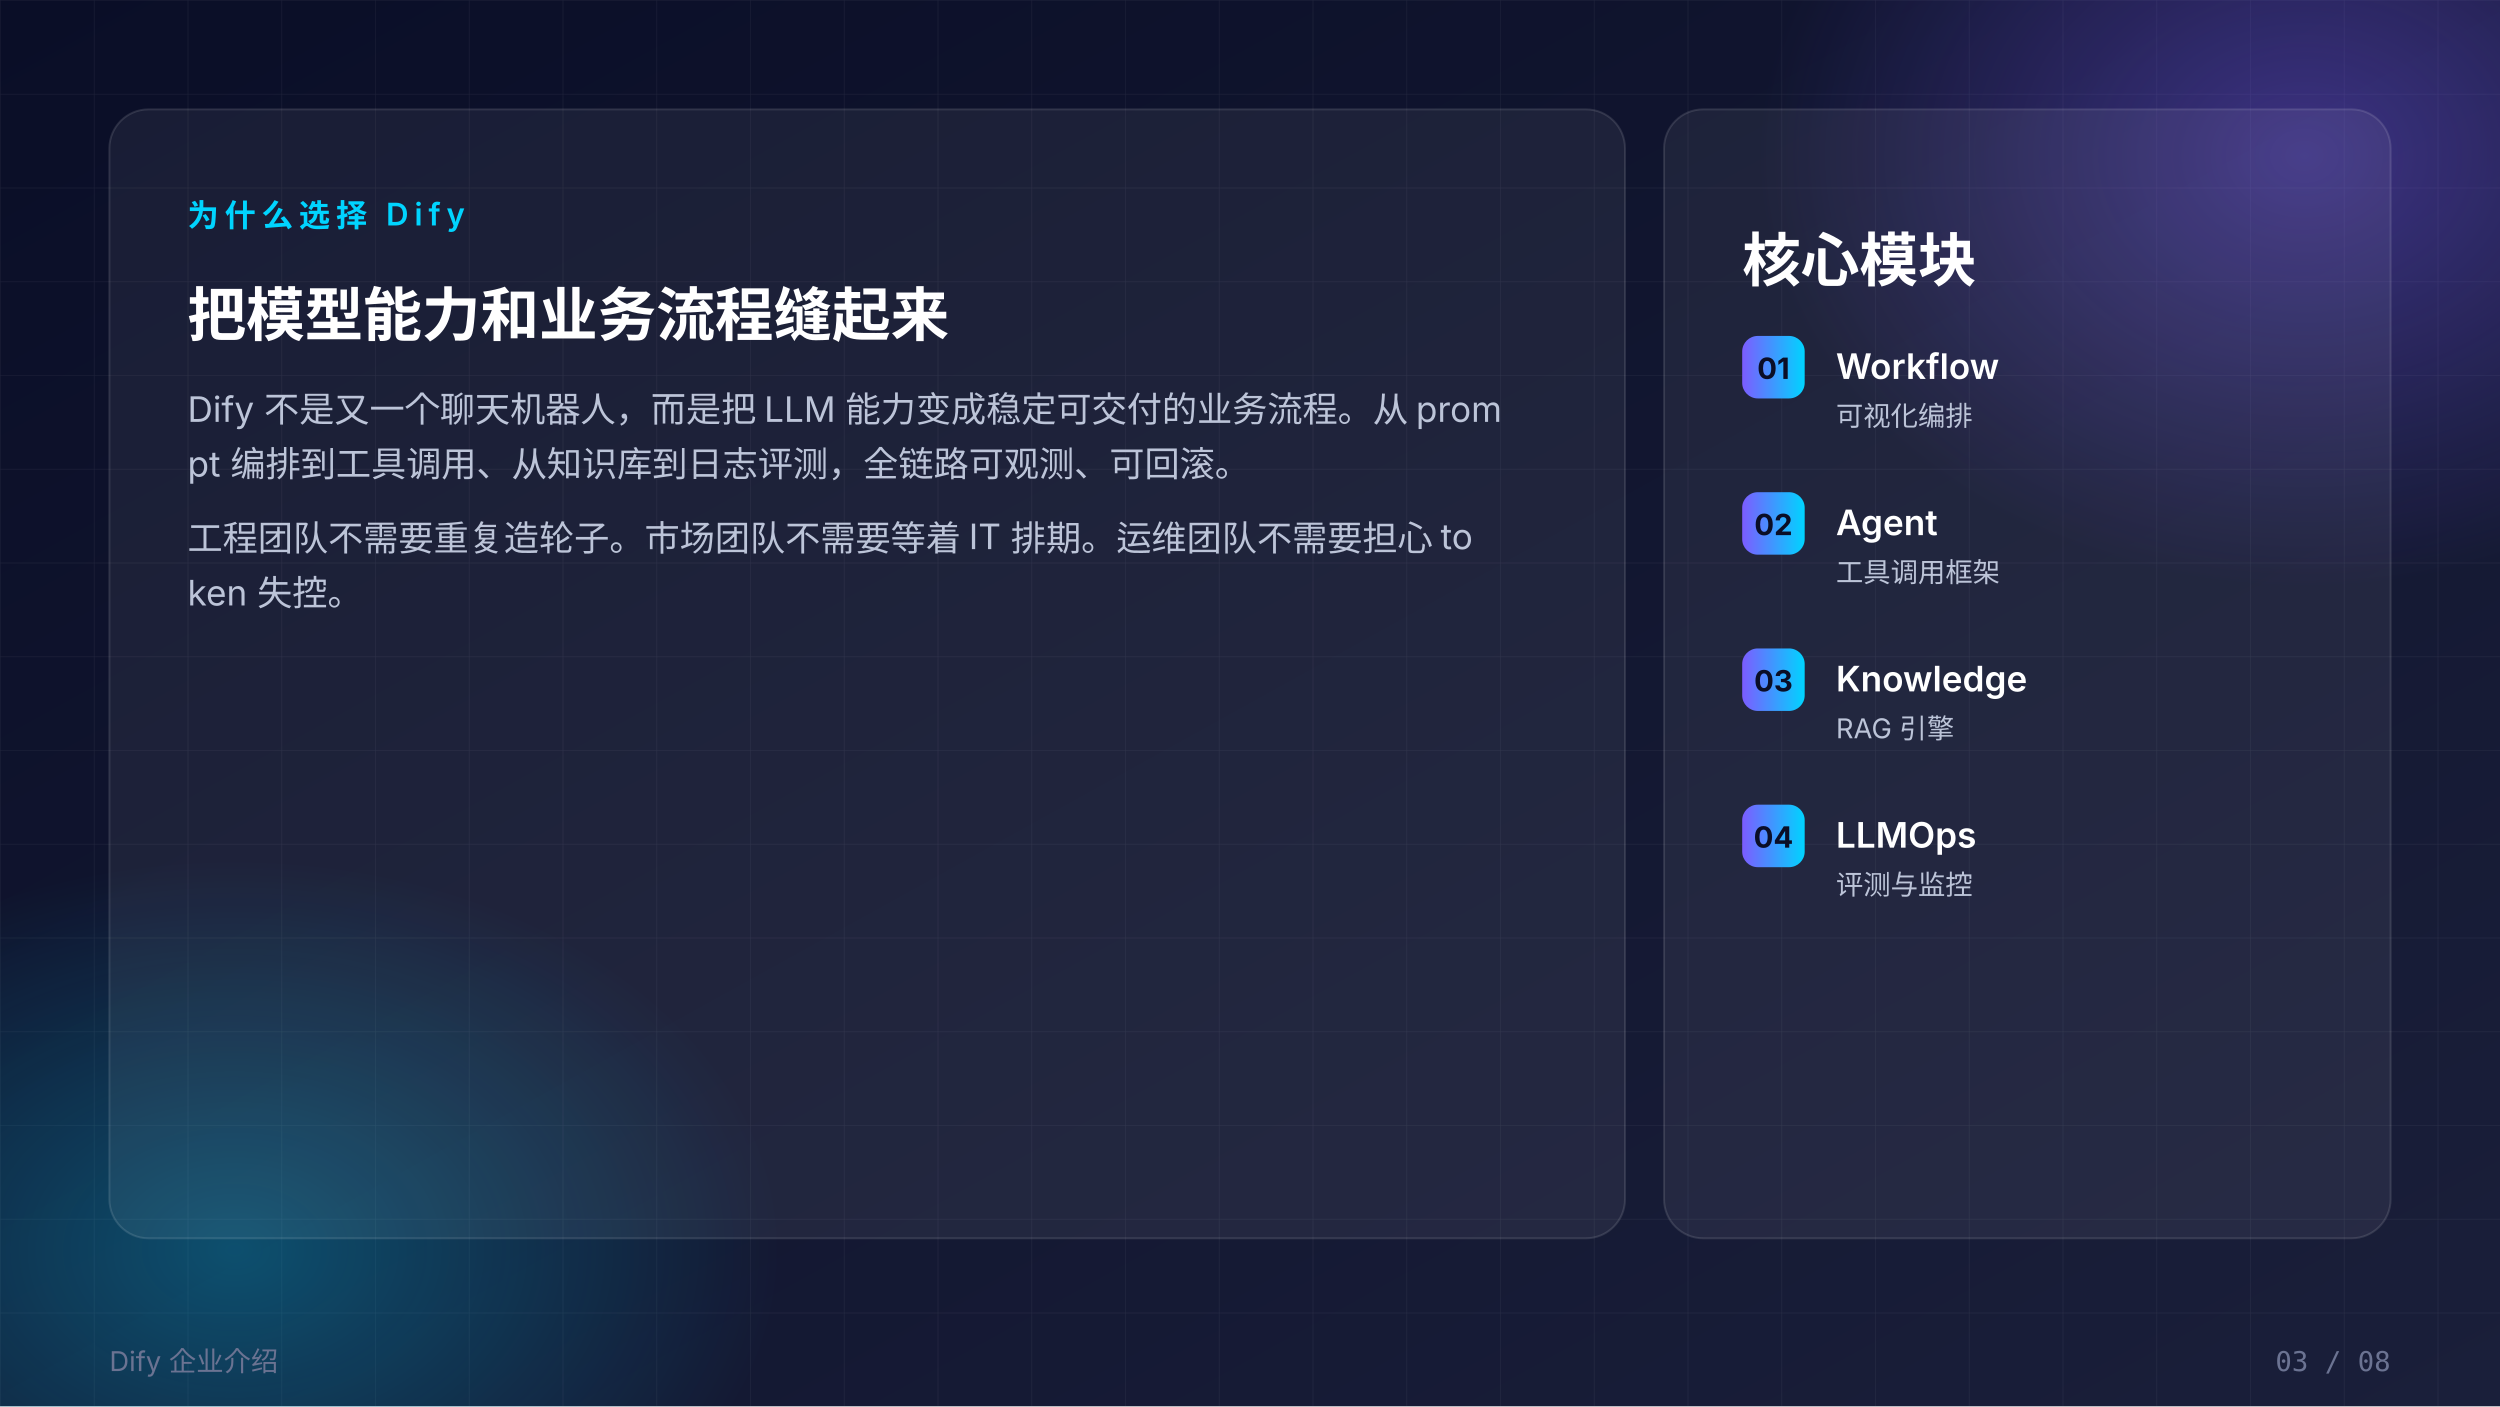
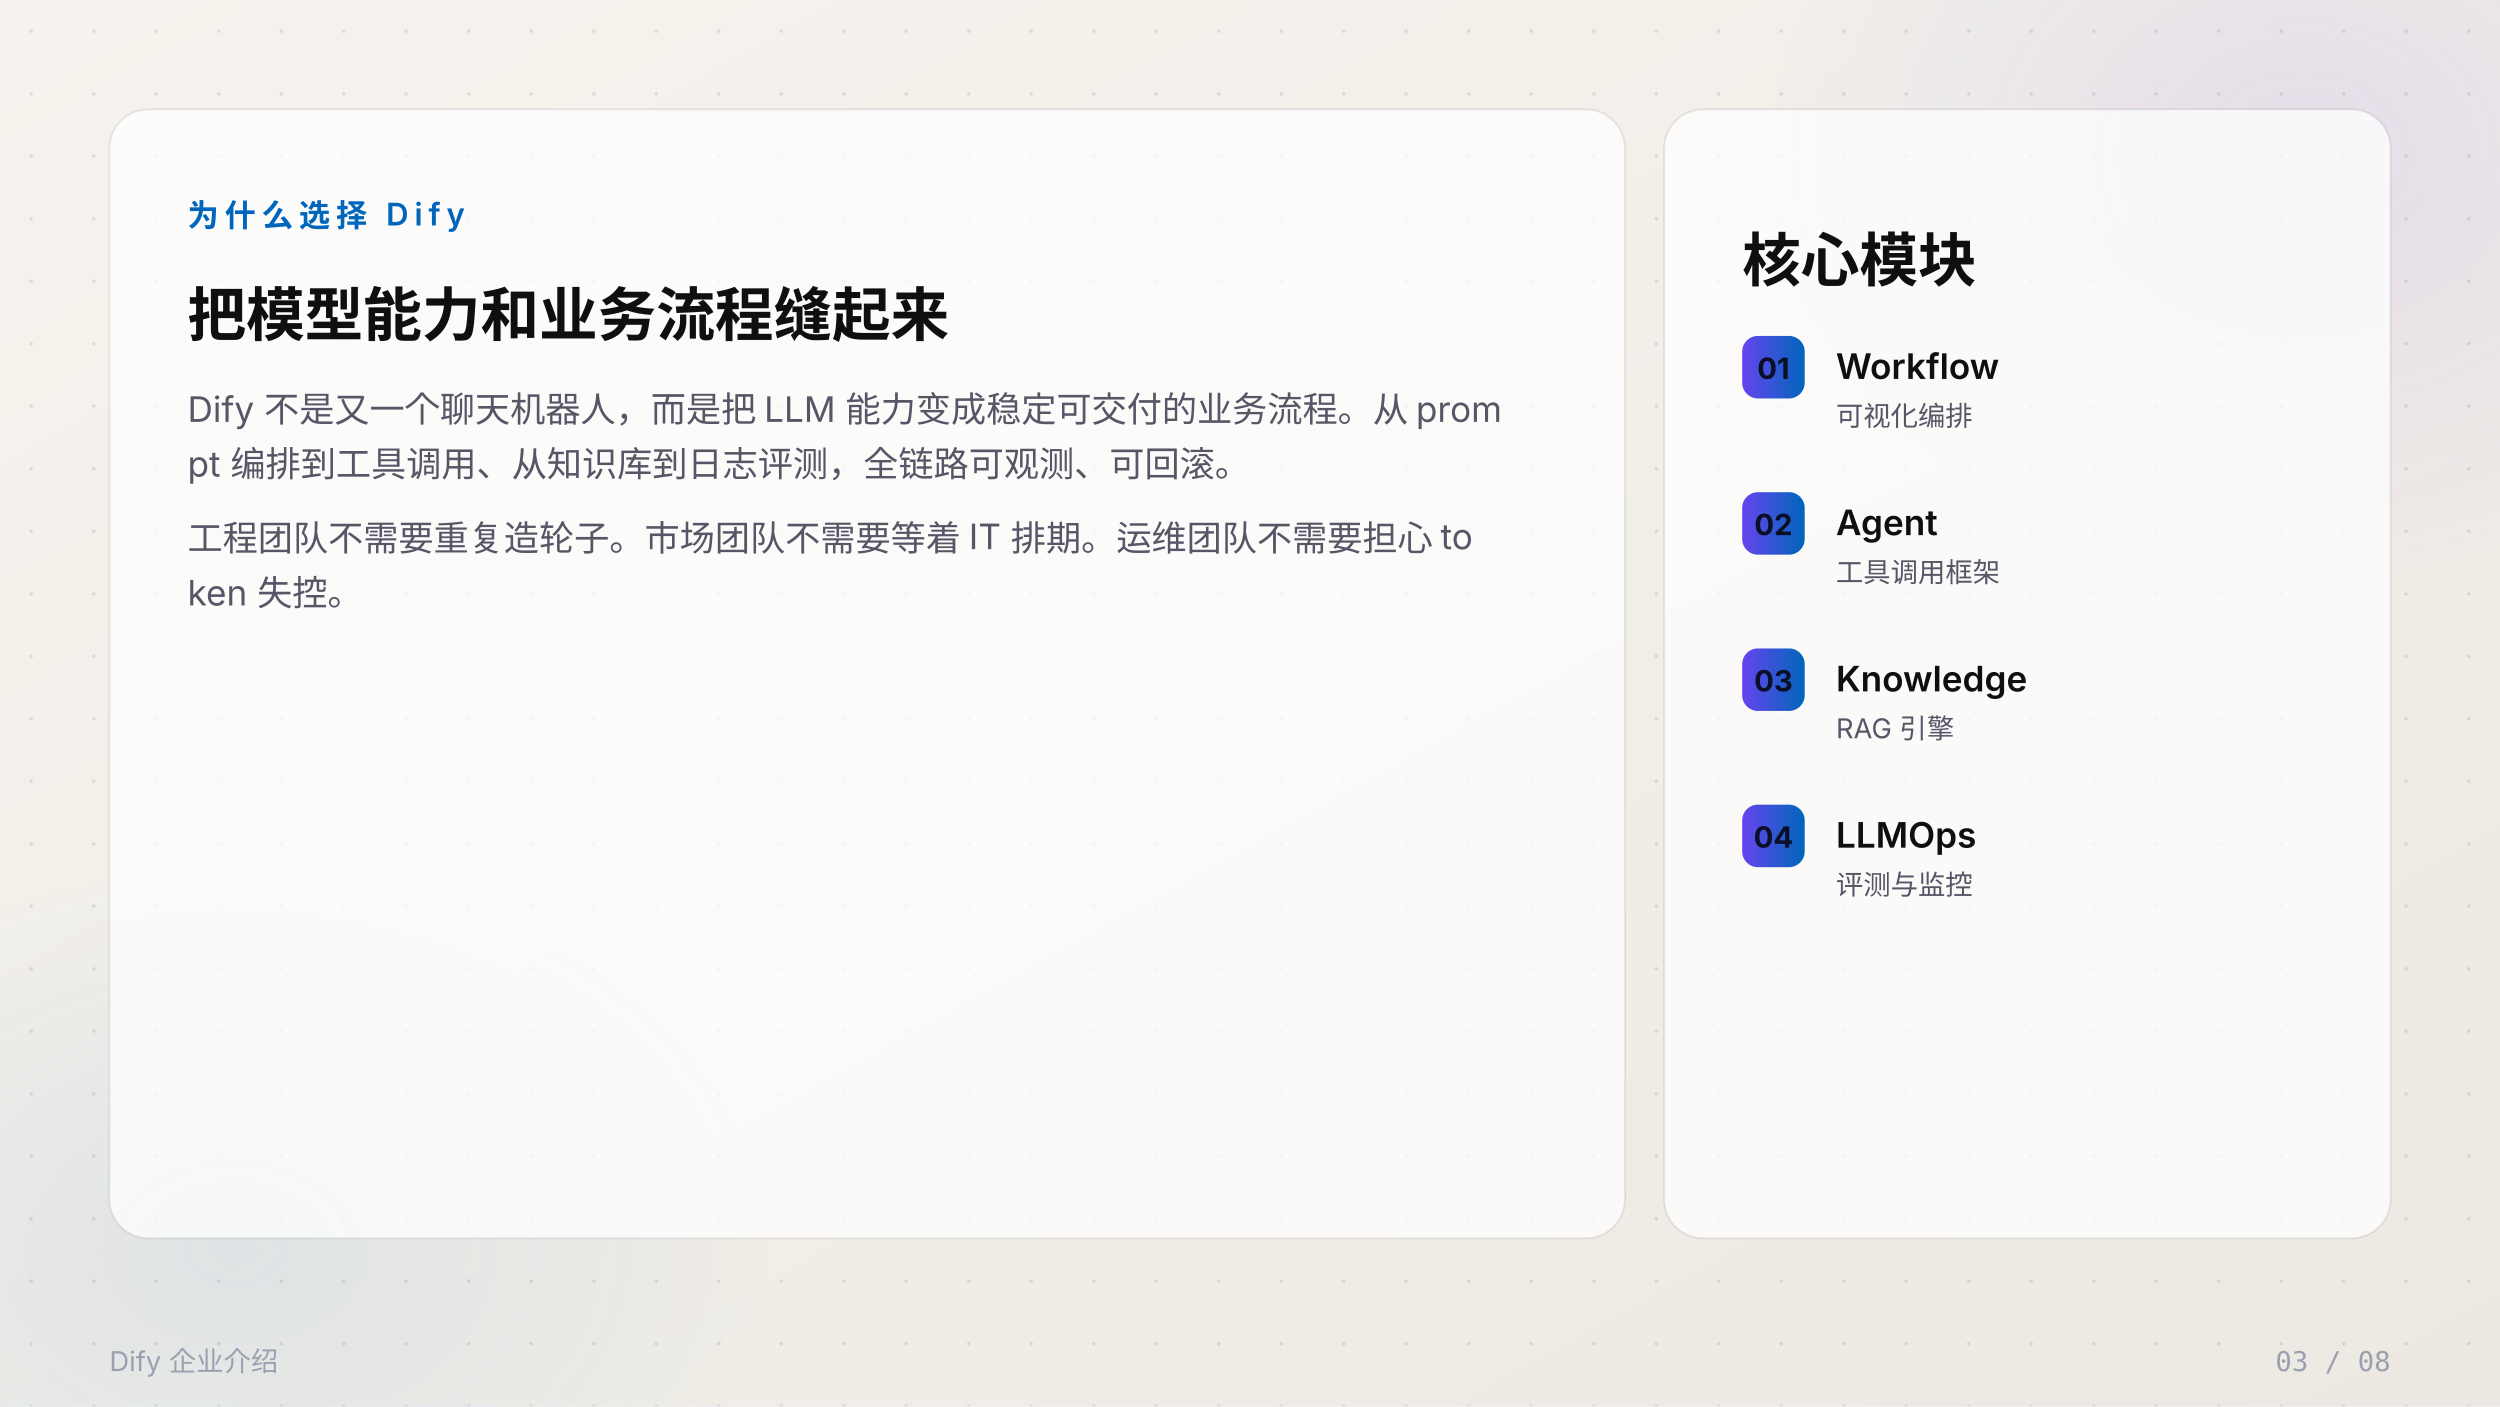
<svg xmlns="http://www.w3.org/2000/svg" viewBox="0 0 1280 720" width="1280" height="720">
  <defs>
    <linearGradient id="bg-grad" x1="0%" y1="0%" x2="100%" y2="100%">
-       <stop offset="0%" stop-color="#0a0e27" />
-       <stop offset="100%" stop-color="#1a1f3a" />
+       <stop offset="0%" stop-color="#F6F3EE" />
+       <stop offset="100%" stop-color="#EDE9E2" />
    </linearGradient>
    <linearGradient id="accent-grad" x1="0%" y1="0%" x2="100%" y2="0%">
-       <stop offset="0%" stop-color="#7c5cff" />
-       <stop offset="100%" stop-color="#00d4ff" />
+       <stop offset="0%" stop-color="#6644ee" />
+       <stop offset="100%" stop-color="#0066bb" />
    </linearGradient>
    <linearGradient id="accent-grad-v" x1="0%" y1="0%" x2="0%" y2="100%">
-       <stop offset="0%" stop-color="#7c5cff" />
-       <stop offset="100%" stop-color="#00d4ff" />
+       <stop offset="0%" stop-color="#6644ee" />
+       <stop offset="100%" stop-color="#0066bb" />
    </linearGradient>
    <radialGradient id="spot-1" cx="50%" cy="50%" r="50%">
-       <stop offset="0%" stop-color="#7c5cff" stop-opacity="0.4" />
-       <stop offset="100%" stop-color="#7c5cff" stop-opacity="0" />
+       <stop offset="0%" stop-color="#6644ee" stop-opacity="0.1" />
+       <stop offset="100%" stop-color="#6644ee" stop-opacity="0" />
    </radialGradient>
    <radialGradient id="spot-2" cx="50%" cy="50%" r="50%">
-       <stop offset="0%" stop-color="#00d4ff" stop-opacity="0.3" />
-       <stop offset="100%" stop-color="#00d4ff" stop-opacity="0" />
+       <stop offset="0%" stop-color="#0066bb" stop-opacity="0.08" />
+       <stop offset="100%" stop-color="#0066bb" stop-opacity="0" />
    </radialGradient>
-     <pattern id="bg-texture" width="48" height="48" patternUnits="userSpaceOnUse">
-       <path d="M 48 0 L 0 0 0 48" fill="none" stroke="#ffffff" stroke-opacity="0.08" stroke-width="0.5" />
+     <pattern id="bg-texture" width="32" height="32" patternUnits="userSpaceOnUse">
+       <circle cx="16" cy="16" r="0.9" fill="#1a1a2e" fill-opacity="0.12" />
    </pattern>
  </defs>
  <style type="text/css">
    text { font-family: 'PingFang SC', 'Microsoft YaHei', 'SF Pro Display', 'Inter', sans-serif; }
    .mono { font-family: 'SF Mono', 'JetBrains Mono', Menlo, monospace; }
-     .eyebrow { font-size: 16px; fill: #00d4ff; letter-spacing: 3px; font-weight: 600; }
-     .h1 { font-size: 60px; fill: #ffffff; font-weight: 700; }
-     .h2 { font-size: 44px; fill: #ffffff; font-weight: 700; }
-     .h3 { font-size: 30px; fill: #ffffff; font-weight: 600; }
-     .h4 { font-size: 22px; fill: #ffffff; font-weight: 600; }
-     .body { font-size: 18px; fill: #bcc4d8; }
-     .small { font-size: 14px; fill: #6b7392; }
-     .stat-huge { font-size: 110px; fill: #ffffff; font-weight: 800; }
-     .stat-unit { font-size: 28px; fill: #bcc4d8; font-weight: 500; }
+     .eyebrow { font-size: 16px; fill: #0066bb; letter-spacing: 3px; font-weight: 600; }
+     .h1 { font-size: 60px; fill: #0F0F10; font-weight: 700; }
+     .h2 { font-size: 44px; fill: #0F0F10; font-weight: 700; }
+     .h3 { font-size: 30px; fill: #0F0F10; font-weight: 600; }
+     .h4 { font-size: 22px; fill: #0F0F10; font-weight: 600; }
+     .body { font-size: 18px; fill: #555666; }
+     .small { font-size: 14px; fill: #9BA0B0; }
+     .stat-huge { font-size: 110px; fill: #0F0F10; font-weight: 800; }
+     .stat-unit { font-size: 28px; fill: #555666; font-weight: 500; }
  </style>
  <rect width="1280" height="720" fill="url(#bg-grad)" />
  <rect width="1280" height="720" fill="url(#bg-texture)" />
  <ellipse cx="1180" cy="80" rx="280" ry="220" fill="url(#spot-1)" />
  <ellipse cx="120" cy="640" rx="280" ry="200" fill="url(#spot-2)" />
  <g transform="translate(56, 56)">
-     <rect x="0" y="0" width="776" height="578" rx="20" fill="#ffffff" fill-opacity="0.06" stroke="#ffffff" stroke-opacity="0.12" stroke-width="1" />
+     <rect x="0" y="0" width="776" height="578" rx="20" fill="#FFFFFF" fill-opacity="0.75" stroke="#1a1a2e" stroke-opacity="0.09" stroke-width="1" />
    <svg x="40" y="40" width="696" height="498" viewBox="0 0 696 498">
      <text x="0" y="20" class="eyebrow">为什么选择 Dify</text>
      <text x="0" y="76" class="h3">把模型能力和业务流程缝起来</text>
-       <text x="0" y="120" font-size="18" fill="#bcc4d8">Dify 不是又一个聊天机器人，而是把 LLM 能力变成稳定可交付的业务流程。从 prom</text>
-       <text x="0" y="148" font-size="18" fill="#bcc4d8">pt 编排到工具调用、从知识库到日志评测，全链路可观测、可回滚。</text>
-       <text x="0" y="186" font-size="18" fill="#bcc4d8">工程团队不需要重复造轮子。市场团队不需要等着 IT 排期。运维团队不需要担心 to</text>
-       <text x="0" y="214" font-size="18" fill="#bcc4d8">ken 失控。</text>
+       <text x="0" y="120" font-size="18" fill="#555666">Dify 不是又一个聊天机器人，而是把 LLM 能力变成稳定可交付的业务流程。从 prom</text>
+       <text x="0" y="148" font-size="18" fill="#555666">pt 编排到工具调用、从知识库到日志评测，全链路可观测、可回滚。</text>
+       <text x="0" y="186" font-size="18" fill="#555666">工程团队不需要重复造轮子。市场团队不需要等着 IT 排期。运维团队不需要担心 to</text>
+       <text x="0" y="214" font-size="18" fill="#555666">ken 失控。</text>
    </svg>
  </g>
  <g transform="translate(852, 56)">
-     <rect x="0" y="0" width="372" height="578" rx="20" fill="#ffffff" fill-opacity="0.06" stroke="#ffffff" stroke-opacity="0.12" stroke-width="1" />
+     <rect x="0" y="0" width="372" height="578" rx="20" fill="#FFFFFF" fill-opacity="0.75" stroke="#1a1a2e" stroke-opacity="0.09" stroke-width="1" />
    <svg x="40" y="40" width="292" height="498" viewBox="0 0 292 498">
      <text x="0" y="48" class="h3">核心模块</text>
      <g transform="translate(0, 76)" opacity="1.0">
        <rect x="0" y="0" width="32" height="32" rx="8" fill="url(#accent-grad)" />
        <text x="16" y="22" text-anchor="middle" font-size="15" font-weight="700" fill="#0a0e27">01</text>
-         <text x="48" y="22" font-size="18" fill="#ffffff" font-weight="600">Workflow</text>
-         <text x="48" y="46" font-size="14" fill="#bcc4d8">可视化编排</text>
+         <text x="48" y="22" font-size="18" fill="#0F0F10" font-weight="600">Workflow</text>
+         <text x="48" y="46" font-size="14" fill="#555666">可视化编排</text>
      </g>
      <g transform="translate(0, 156)" opacity="1.0">
        <rect x="0" y="0" width="32" height="32" rx="8" fill="url(#accent-grad)" />
        <text x="16" y="22" text-anchor="middle" font-size="15" font-weight="700" fill="#0a0e27">02</text>
-         <text x="48" y="22" font-size="18" fill="#ffffff" font-weight="600">Agent</text>
-         <text x="48" y="46" font-size="14" fill="#bcc4d8">工具调用框架</text>
+         <text x="48" y="22" font-size="18" fill="#0F0F10" font-weight="600">Agent</text>
+         <text x="48" y="46" font-size="14" fill="#555666">工具调用框架</text>
      </g>
      <g transform="translate(0, 236)" opacity="1.0">
        <rect x="0" y="0" width="32" height="32" rx="8" fill="url(#accent-grad)" />
        <text x="16" y="22" text-anchor="middle" font-size="15" font-weight="700" fill="#0a0e27">03</text>
-         <text x="48" y="22" font-size="18" fill="#ffffff" font-weight="600">Knowledge</text>
-         <text x="48" y="46" font-size="14" fill="#bcc4d8">RAG 引擎</text>
+         <text x="48" y="22" font-size="18" fill="#0F0F10" font-weight="600">Knowledge</text>
+         <text x="48" y="46" font-size="14" fill="#555666">RAG 引擎</text>
      </g>
      <g transform="translate(0, 316)" opacity="1.0">
        <rect x="0" y="0" width="32" height="32" rx="8" fill="url(#accent-grad)" />
        <text x="16" y="22" text-anchor="middle" font-size="15" font-weight="700" fill="#0a0e27">04</text>
-         <text x="48" y="22" font-size="18" fill="#ffffff" font-weight="600">LLMOps</text>
-         <text x="48" y="46" font-size="14" fill="#bcc4d8">评测与监控</text>
+         <text x="48" y="22" font-size="18" fill="#0F0F10" font-weight="600">LLMOps</text>
+         <text x="48" y="46" font-size="14" fill="#555666">评测与监控</text>
      </g>
    </svg>
  </g>
  <text x="56" y="702" class="small">Dify 企业介绍</text>
  <text x="1224" y="702" class="small mono" text-anchor="end">03 / 08</text>
</svg>
